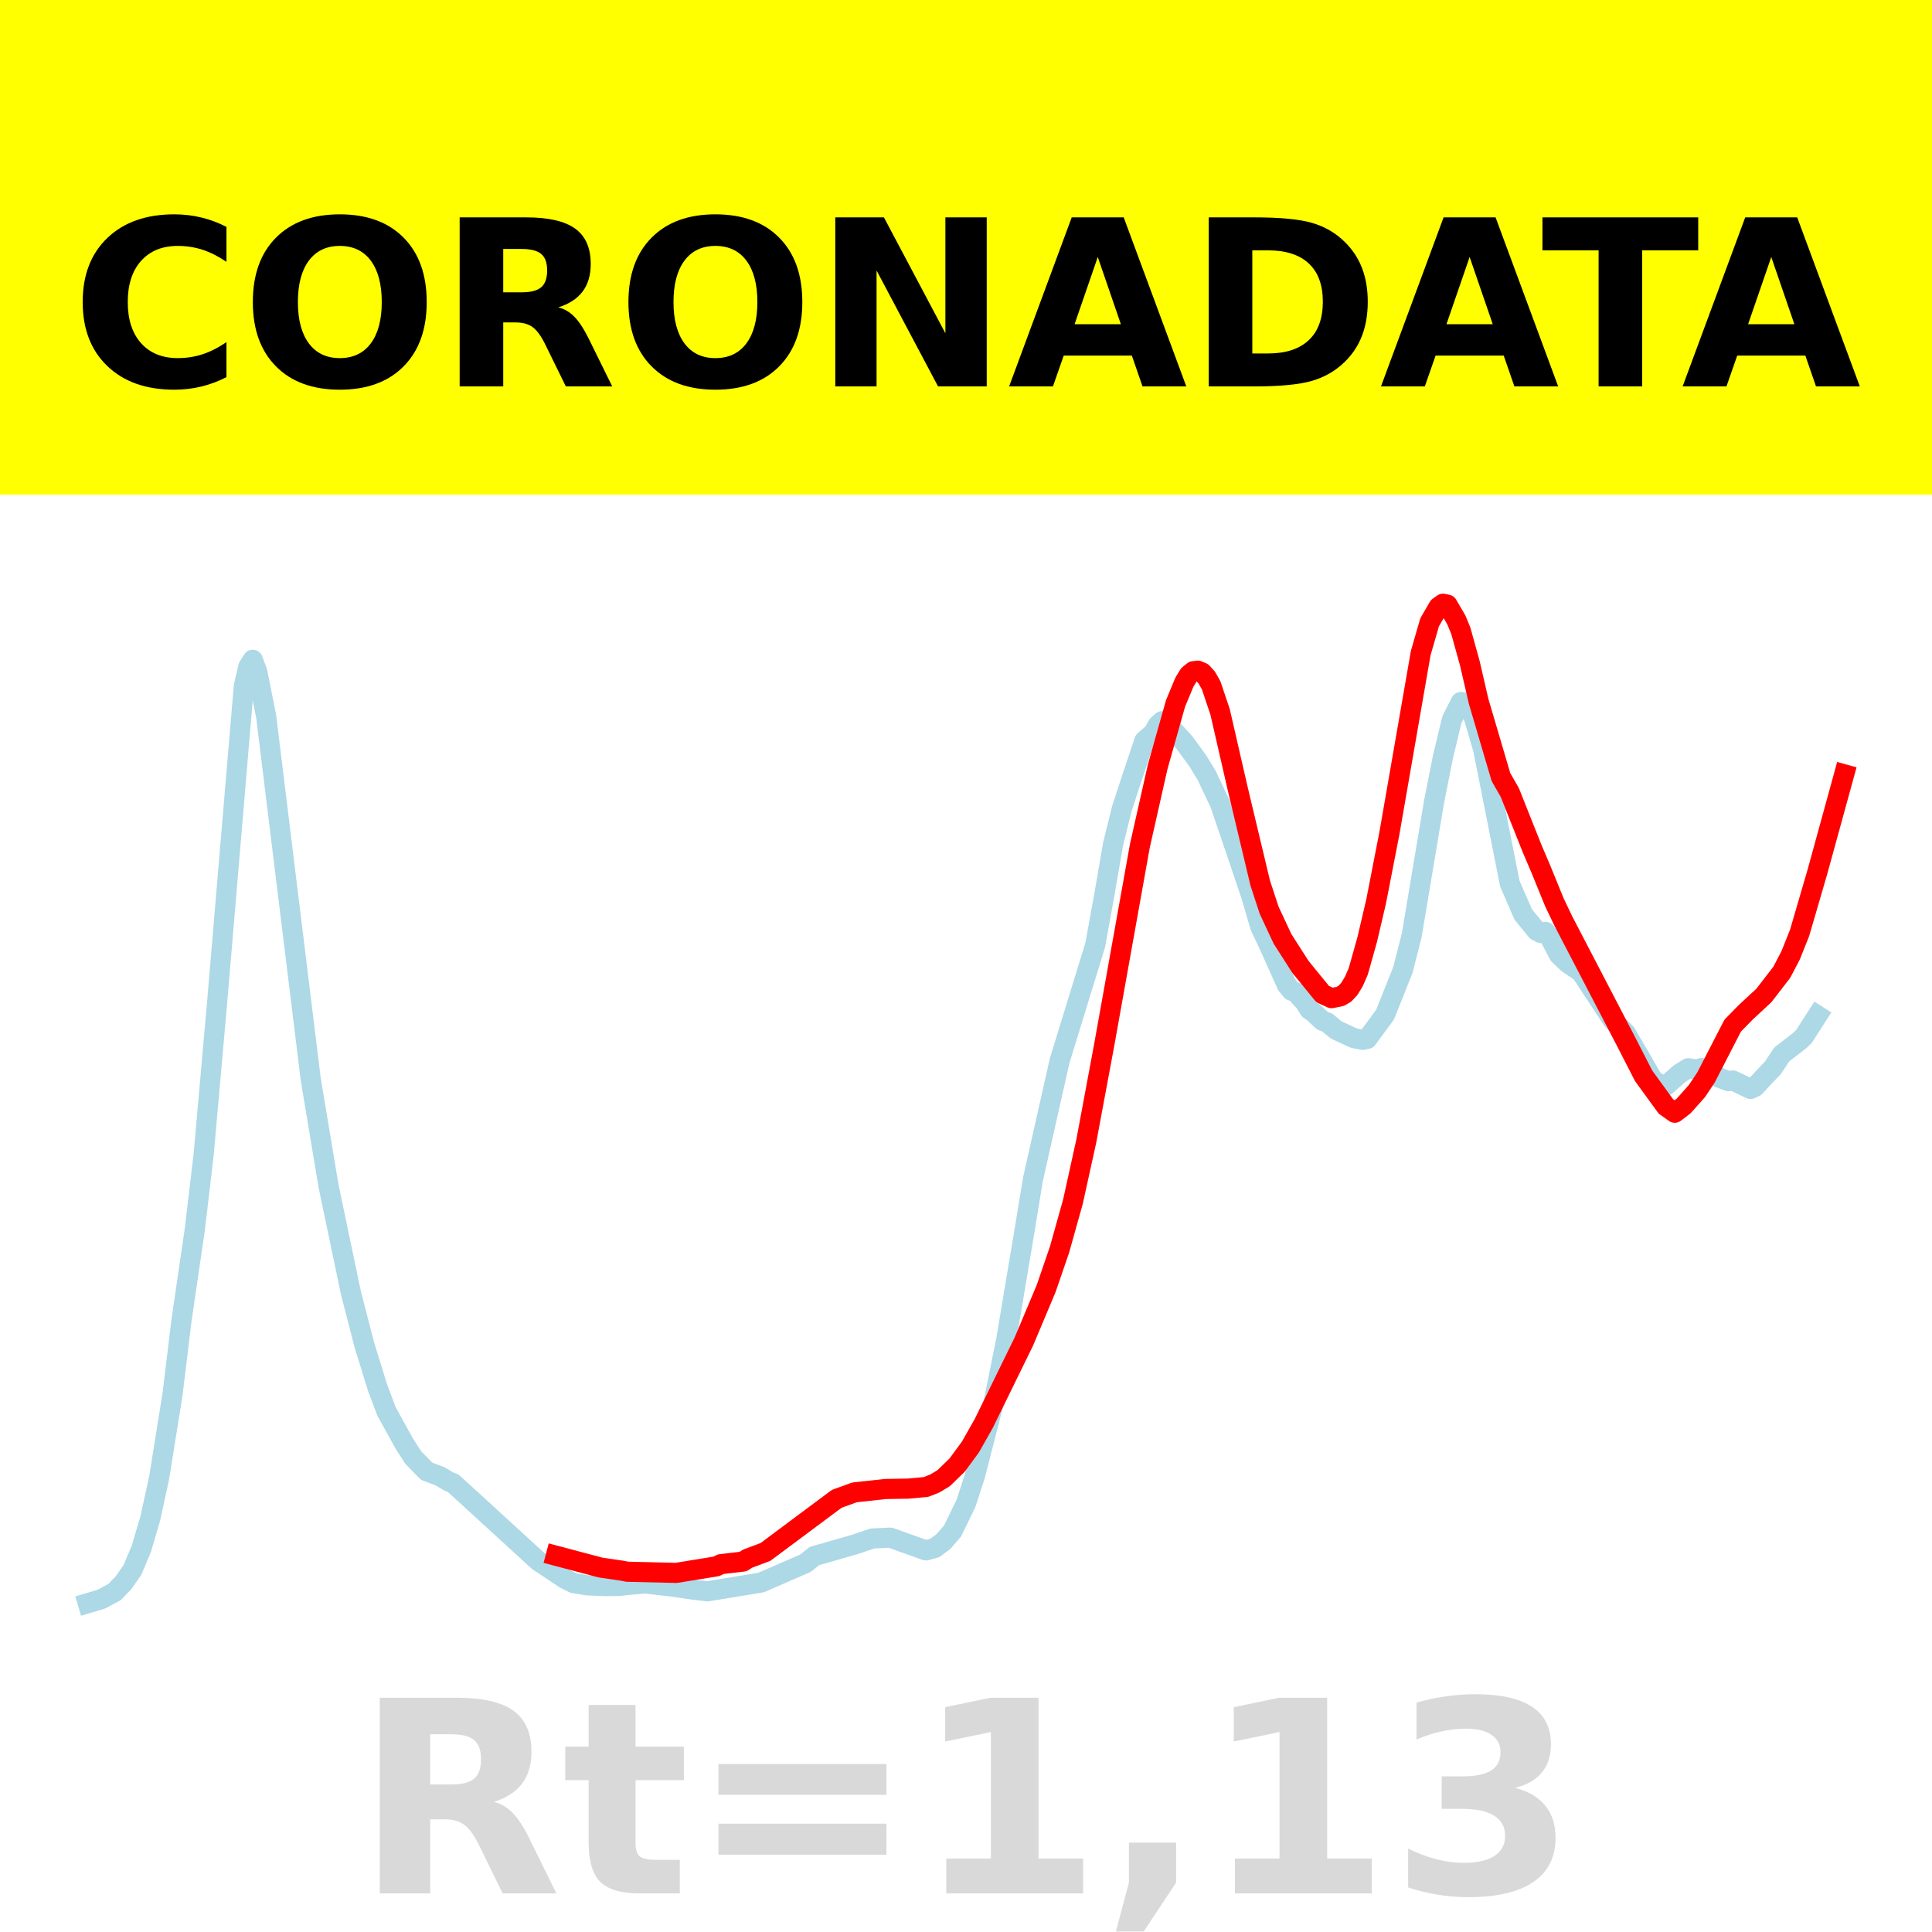
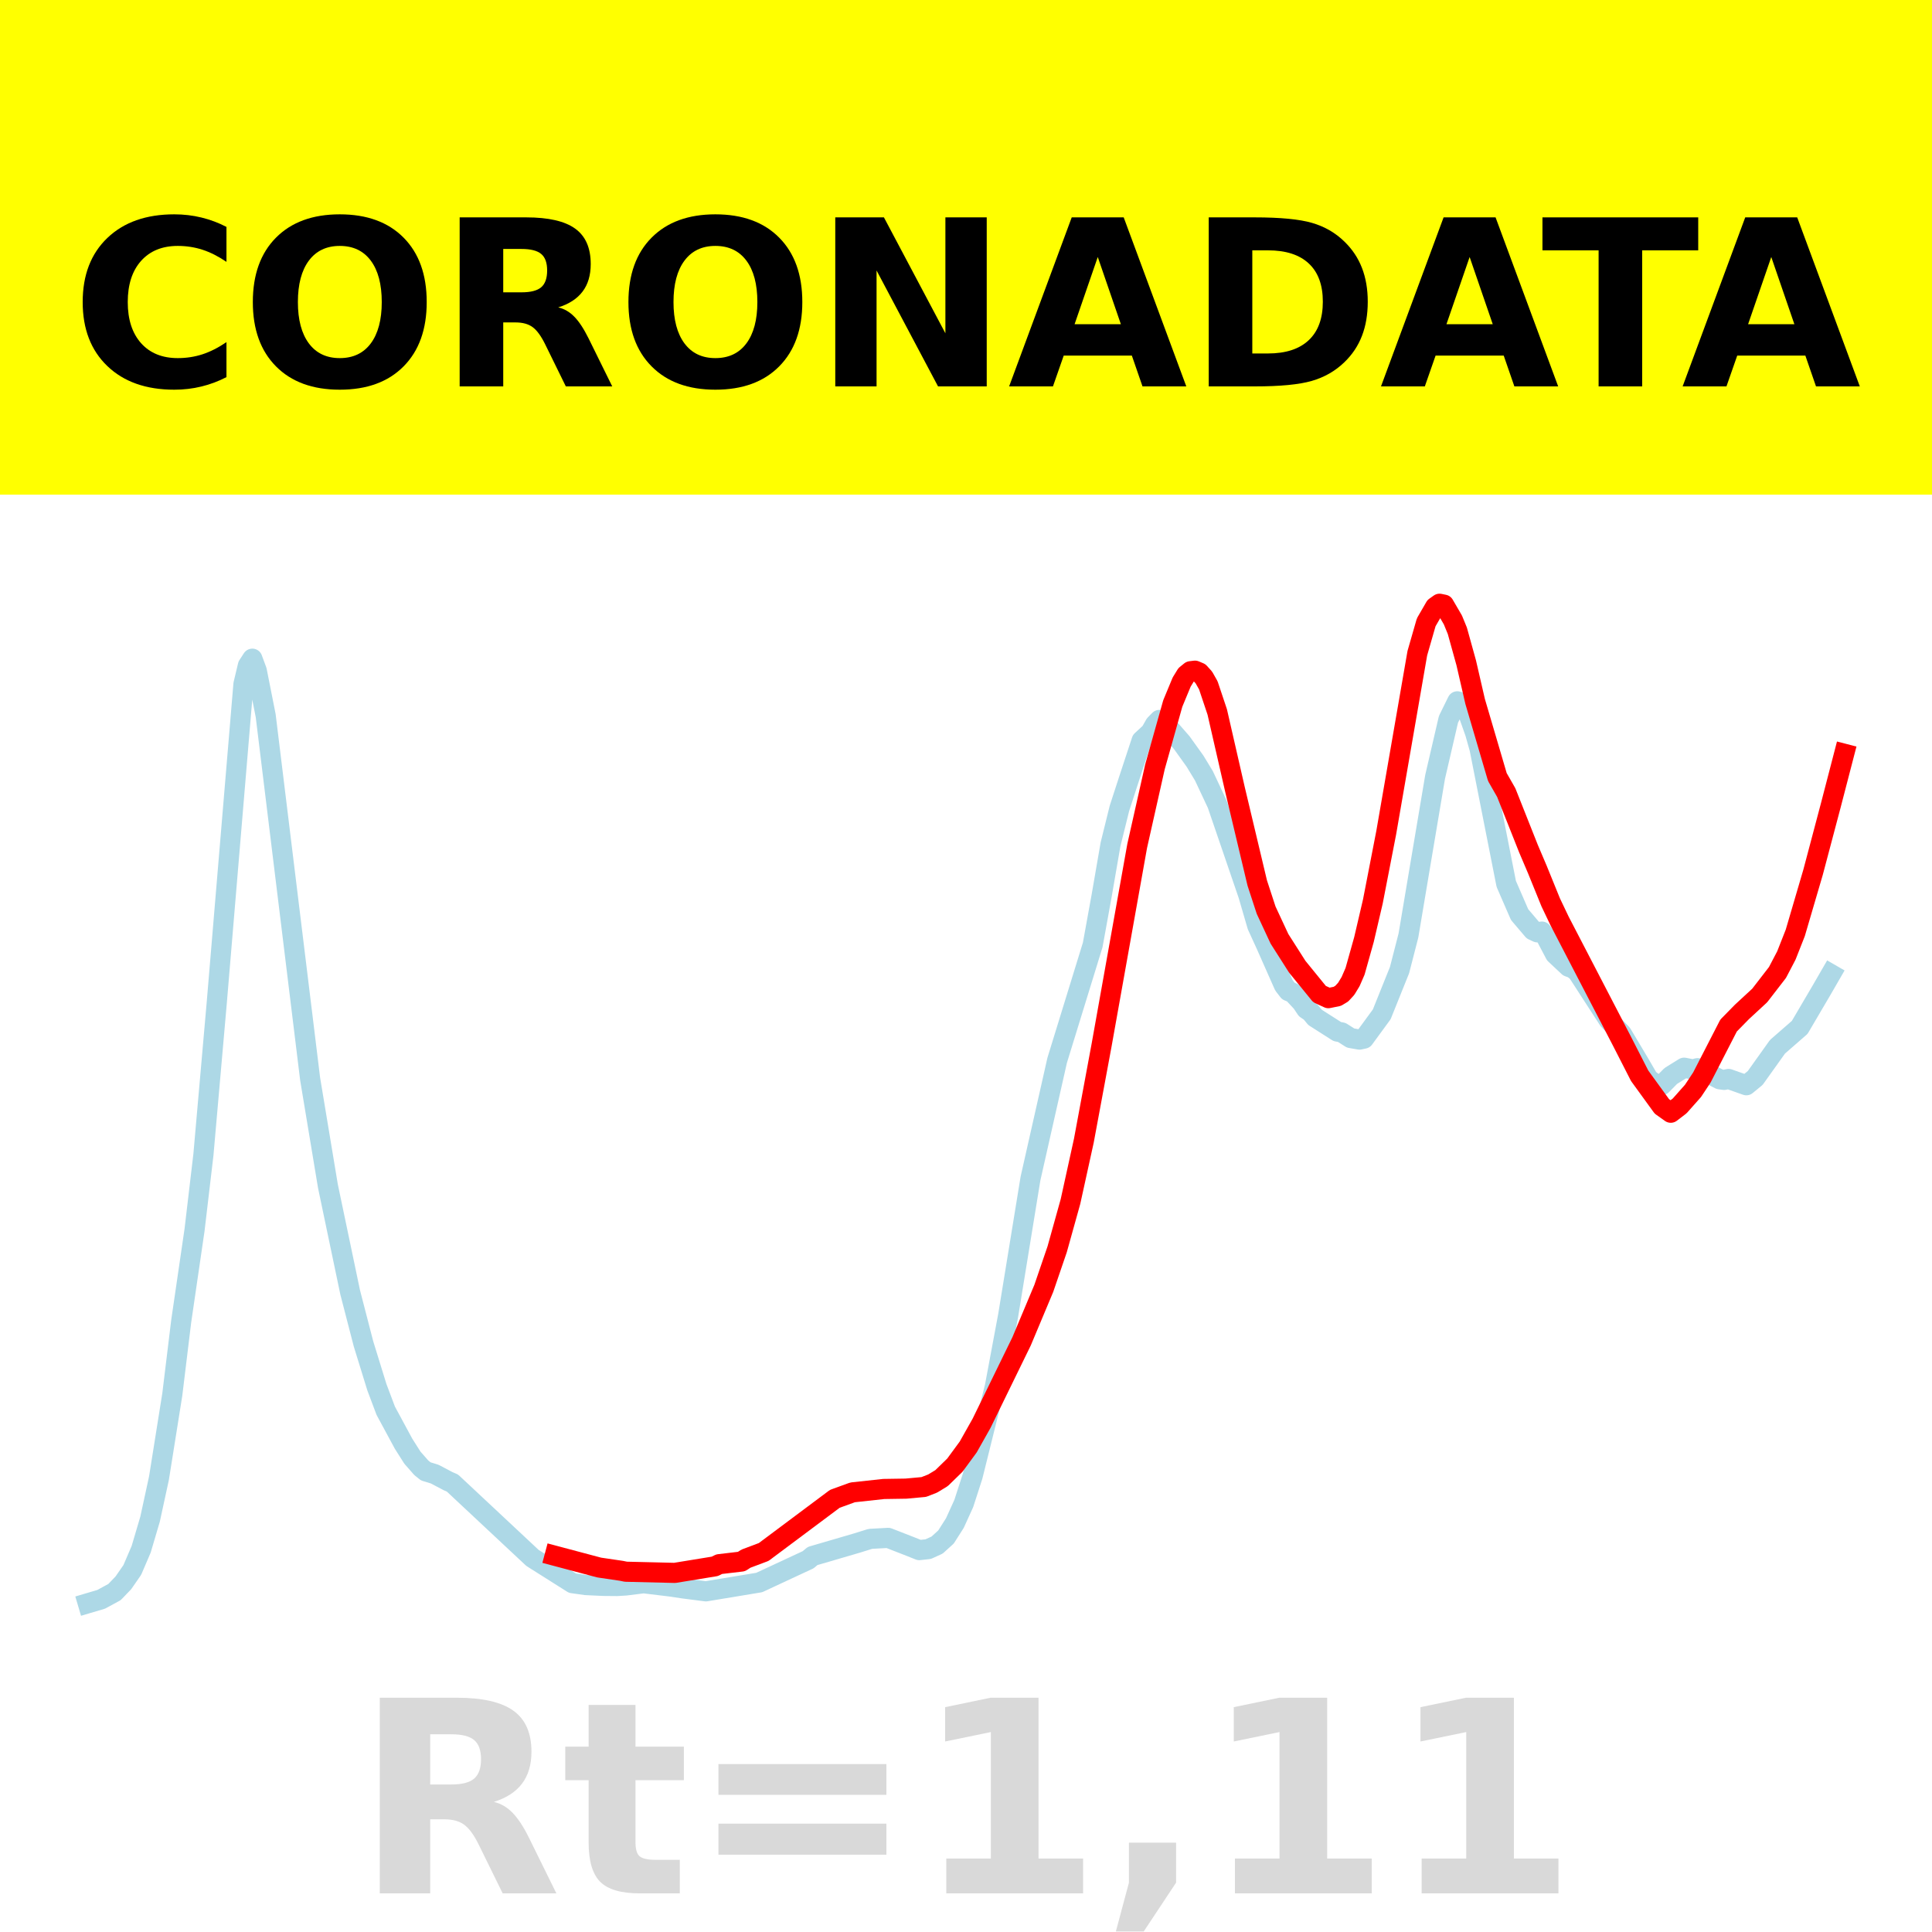
<svg xmlns="http://www.w3.org/2000/svg" xmlns:xlink="http://www.w3.org/1999/xlink" height="144pt" version="1.1" viewBox="0 0 144 144" width="144pt">
  <defs>
    <style type="text/css">*{stroke-linecap:butt;stroke-linejoin:round;}</style>
  </defs>
  <g id="figure_1">
    <g id="patch_1">
      <path d="M 0 144  L 144 144  L 144 0  L 0 0  z " style="fill:#ffffff;" />
    </g>
    <g id="axes_1">
      <g id="patch_2">
        <path d="M 0 144  L 144 144  L 144 0  L 0 0  z " style="fill:#ffffff;" />
      </g>
      <g id="line2d_1">
-         <path clip-path="url(#p23872a51b7)" d="M 6.545 119.494  L 7.542 119.197  L 8.539 118.663  L 9.204 117.971  L 9.868 117.016  L 10.533 115.442  L 11.197 113.186  L 11.862 110.146  L 12.858 103.93  L 13.523 98.448  L 14.52 91.638  L 15.184 86.002  L 16.181 74.735  L 18.174 51.135  L 18.507 49.704  L 18.839 49.176  L 19.171 50.055  L 19.836 53.376  L 23.158 80.426  L 24.487 88.397  L 26.149 96.338  L 27.145 100.2  L 28.142 103.435  L 28.807 105.197  L 30.136 107.602  L 30.8 108.638  L 31.797 109.656  L 32.794 110.035  L 33.458 110.427  L 33.79 110.56  L 40.103 116.338  L 42.097 117.671  L 42.761 118  L 43.758 118.16  L 45.087 118.217  L 46.084 118.21  L 47.081 118.105  L 48.078 118.02  L 50.071 118.249  L 51.732 118.489  L 52.729 118.608  L 56.716 117.956  L 60.039 116.512  L 60.703 115.976  L 63.694 115.12  L 65.023 114.67  L 66.352 114.606  L 69.01 115.558  L 69.674 115.378  L 70.339 114.88  L 71.003 114.103  L 72 112.045  L 72.665 110.004  L 73.994 104.84  L 74.99 99.909  L 76.319 91.982  L 76.984 87.925  L 78.977 79.068  L 81.635 70.423  L 82.3 66.743  L 82.964 62.903  L 83.629 60.233  L 84.293 58.205  L 85.29 55.219  L 85.955 54.639  L 86.287 54.05  L 86.619 53.752  L 86.952 53.892  L 88.281 55.345  L 89.277 56.712  L 89.942 57.807  L 90.939 59.913  L 93.264 66.777  L 93.929 69.061  L 94.593 70.467  L 95.922 73.431  L 96.255 73.835  L 96.587 73.968  L 97.251 74.701  L 97.584 75.238  L 97.916 75.473  L 98.581 76.092  L 98.913 76.202  L 99.577 76.757  L 100.906 77.376  L 101.571 77.505  L 101.903 77.434  L 103.232 75.63  L 104.561 72.299  L 105.226 69.69  L 106.222 63.732  L 106.887 59.751  L 107.551 56.41  L 108.216 53.635  L 108.88 52.325  L 109.213 52.364  L 109.545 52.779  L 109.877 53.548  L 110.542 55.825  L 112.535 65.864  L 113.532 68.16  L 114.529 69.374  L 114.861 69.549  L 115.193 69.457  L 115.526 69.893  L 116.19 71.159  L 116.855 71.795  L 117.851 72.472  L 120.177 76.011  L 121.174 77.002  L 122.503 79.269  L 123.168 80.43  L 123.832 80.94  L 124.164 80.925  L 125.161 80.042  L 125.826 79.622  L 126.49 79.718  L 126.822 79.606  L 127.487 79.818  L 128.151 80.328  L 128.816 80.581  L 129.148 80.528  L 130.477 81.165  L 130.809 81.011  L 131.474 80.287  L 132.138 79.596  L 132.803 78.59  L 134.132 77.564  L 134.464 77.238  L 135.461 75.688  L 135.461 75.688  " style="fill:none;stroke:#add8e6;stroke-linecap:square;stroke-width:1.5;" />
+         <path clip-path="url(#peca8cdb8fb)" d="M 6.545 119.499  L 7.54 119.204  L 8.534 118.664  L 9.197 117.973  L 9.86 117.016  L 10.522 115.473  L 11.185 113.23  L 11.848 110.175  L 12.842 103.937  L 13.505 98.485  L 14.499 91.681  L 15.162 86.057  L 16.157 74.723  L 18.145 50.995  L 18.476 49.605  L 18.808 49.095  L 19.139 49.99  L 19.802 53.337  L 23.116 80.423  L 24.442 88.411  L 26.099 96.322  L 27.093 100.164  L 28.087 103.384  L 28.75 105.147  L 30.076 107.602  L 30.739 108.647  L 31.402 109.401  L 31.733 109.667  L 32.396 109.87  L 33.39 110.394  L 33.722 110.538  L 39.687 116.117  L 42.67 118.002  L 43.664 118.142  L 44.99 118.203  L 45.984 118.212  L 46.647 118.172  L 47.972 118.006  L 49.961 118.248  L 50.955 118.396  L 52.612 118.609  L 56.589 117.951  L 60.235 116.254  L 60.566 115.976  L 63.88 115.007  L 64.875 114.697  L 66.2 114.625  L 67.857 115.271  L 68.52 115.536  L 69.183 115.463  L 69.846 115.161  L 70.509 114.56  L 71.171 113.519  L 71.834 112.063  L 72.497 110.01  L 74.154 103.338  L 75.148 98.016  L 76.806 87.843  L 78.794 79.034  L 81.445 70.426  L 82.108 66.772  L 82.771 62.938  L 83.434 60.258  L 84.097 58.217  L 85.091 55.195  L 85.754 54.581  L 86.085 53.998  L 86.417 53.659  L 86.748 53.824  L 88.074 55.343  L 89.068 56.73  L 89.731 57.82  L 90.725 59.937  L 93.045 66.719  L 93.708 68.996  L 94.371 70.448  L 95.696 73.441  L 96.028 73.869  L 96.359 74.002  L 97.022 74.713  L 97.353 75.207  L 97.685 75.432  L 98.016 75.83  L 99.673 76.887  L 100.005 76.95  L 100.667 77.37  L 101.33 77.485  L 101.662 77.414  L 102.987 75.603  L 104.313 72.306  L 104.976 69.729  L 105.639 65.782  L 106.964 57.907  L 107.959 53.618  L 108.621 52.272  L 108.953 52.371  L 109.284 52.749  L 109.947 54.624  L 110.278 55.8  L 112.267 65.88  L 113.261 68.167  L 114.255 69.336  L 114.587 69.491  L 114.918 69.434  L 115.25 69.864  L 115.913 71.124  L 116.907 72.055  L 117.238 72.176  L 117.57 72.439  L 119.89 76.019  L 120.884 77.058  L 122.209 79.281  L 122.872 80.423  L 123.535 80.903  L 123.867 80.871  L 124.529 80.198  L 125.524 79.58  L 126.186 79.709  L 126.518 79.616  L 126.849 79.665  L 127.512 80.099  L 128.175 80.444  L 128.506 80.49  L 128.838 80.419  L 130.163 80.888  L 130.826 80.342  L 132.483 78.02  L 134.14 76.575  L 135.797 73.754  L 136.46 72.606  L 136.46 72.606  " style="fill:none;stroke:#add8e6;stroke-linecap:square;stroke-width:1.5;" />
      </g>
      <g id="line2d_2">
-         <path clip-path="url(#p23872a51b7)" d="M 41.432 115.954  L 44.755 116.835  L 46.416 117.079  L 46.748 117.147  L 50.403 117.234  L 53.394 116.747  L 53.726 116.584  L 55.387 116.389  L 55.719 116.175  L 57.048 115.676  L 62.365 111.714  L 63.694 111.232  L 66.019 110.98  L 67.681 110.954  L 69.01 110.832  L 69.674 110.574  L 70.339 110.172  L 71.335 109.204  L 72.332 107.848  L 73.329 106.084  L 76.319 99.976  L 77.981 96.024  L 78.977 93.117  L 79.974 89.553  L 80.971 85.023  L 82.3 77.888  L 84.958 63.05  L 86.287 57.151  L 87.616 52.437  L 88.281 50.837  L 88.613 50.297  L 88.945 50.029  L 89.277 49.988  L 89.61 50.129  L 89.942 50.496  L 90.274 51.082  L 90.939 53.062  L 92.268 58.853  L 93.929 65.815  L 94.593 67.841  L 95.59 69.976  L 96.919 72.055  L 98.581 74.092  L 99.245 74.397  L 99.91 74.261  L 100.242 74.062  L 100.574 73.704  L 100.906 73.159  L 101.239 72.394  L 101.903 70.031  L 102.568 67.191  L 103.564 62.072  L 105.89 48.686  L 106.555 46.383  L 107.219 45.237  L 107.551 45  L 107.884 45.068  L 108.548 46.206  L 108.88 47.013  L 109.545 49.405  L 110.21 52.28  L 111.871 57.916  L 112.535 59.076  L 114.197 63.254  L 114.861 64.813  L 115.858 67.258  L 116.522 68.648  L 121.174 77.587  L 122.503 80.18  L 124.164 82.465  L 124.829 82.936  L 125.493 82.429  L 126.49 81.309  L 127.155 80.309  L 129.148 76.438  L 130.145 75.424  L 131.474 74.192  L 132.803 72.468  L 133.467 71.197  L 134.132 69.531  L 135.461 64.975  L 137.455 57.715  L 137.455 57.715  " style="fill:none;stroke:#ff0000;stroke-linecap:square;stroke-width:1.5;" />
+         <path clip-path="url(#peca8cdb8fb)" d="M 41.344 115.954  L 44.658 116.835  L 46.315 117.079  L 46.647 117.147  L 50.292 117.234  L 53.275 116.747  L 53.606 116.584  L 55.264 116.389  L 55.595 116.175  L 56.921 115.676  L 62.223 111.714  L 63.549 111.232  L 65.869 110.98  L 67.526 110.954  L 68.852 110.832  L 69.514 110.574  L 70.177 110.172  L 71.171 109.204  L 72.166 107.848  L 73.16 106.084  L 76.143 99.976  L 77.8 96.024  L 78.794 93.117  L 79.788 89.553  L 80.783 85.023  L 82.108 77.888  L 84.759 63.05  L 86.085 57.151  L 87.411 52.437  L 88.074 50.837  L 88.405 50.297  L 88.736 50.029  L 89.068 49.988  L 89.399 50.129  L 89.731 50.496  L 90.062 51.082  L 90.725 53.062  L 92.051 58.853  L 93.708 65.815  L 94.371 67.841  L 95.365 69.976  L 96.69 72.055  L 98.348 74.092  L 99.01 74.397  L 99.673 74.261  L 100.005 74.062  L 100.336 73.704  L 100.667 73.159  L 100.999 72.394  L 101.662 70.031  L 102.325 67.191  L 103.319 62.072  L 105.639 48.686  L 106.301 46.383  L 106.964 45.237  L 107.296 45  L 107.627 45.068  L 108.29 46.206  L 108.621 47.013  L 109.284 49.405  L 109.947 52.28  L 111.604 57.916  L 112.267 59.076  L 113.924 63.254  L 114.587 64.813  L 115.581 67.258  L 116.244 68.648  L 120.884 77.587  L 122.209 80.18  L 123.867 82.465  L 124.529 82.936  L 125.192 82.429  L 126.186 81.309  L 126.849 80.309  L 128.838 76.438  L 129.832 75.424  L 131.158 74.198  L 132.483 72.483  L 133.146 71.215  L 133.809 69.532  L 135.135 65.014  L 136.46 60.013  L 137.455 56.182  L 137.455 56.182  " style="fill:none;stroke:#ff0000;stroke-linecap:square;stroke-width:1.5;" />
      </g>
      <g id="patch_3">
        <path d="M 0 144  L 0 0  " style="fill:none;stroke:#ffffff;stroke-linecap:square;stroke-linejoin:miter;stroke-width:0.8;" />
      </g>
      <g id="patch_4">
        <path d="M 144 144  L 144 0  " style="fill:none;stroke:#ffffff;stroke-linecap:square;stroke-linejoin:miter;stroke-width:0.8;" />
      </g>
      <g id="patch_5">
        <path d="M 0 144  L 144 144  " style="fill:none;stroke:#ffffff;stroke-linecap:square;stroke-linejoin:miter;stroke-width:0.8;" />
      </g>
      <g id="patch_6">
        <path d="M 0 0  L 144 0  " style="fill:none;stroke:#ffffff;stroke-linecap:square;stroke-linejoin:miter;stroke-width:0.8;" />
      </g>
    </g>
    <g id="text_1">
      <g id="patch_7">
        <path d="M -64.848 36.368  L 208.848 36.368  L 208.848 -7.654  L -64.848 -7.654  z " style="fill:#ffff00;stroke:#ffff00;stroke-linejoin:miter;" />
      </g>
      <g transform="translate(72 9.45018)scale(0.1728 -0.1728)" />
      <g transform="translate(-60.87375 28.8)scale(0.1728 -0.1728)">
        <defs>
          <path id="DejaVuSans-Bold-32" />
          <path d="M 67 4  Q 61.812 1.312 56.203 -0.047  Q 50.594 -1.422 44.484 -1.422  Q 26.266 -1.422 15.625 8.766  Q 4.984 18.953 4.984 36.375  Q 4.984 53.859 15.625 64.031  Q 26.266 74.219 44.484 74.219  Q 50.594 74.219 56.203 72.844  Q 61.812 71.484 67 68.797  L 67 53.719  Q 61.766 57.281 56.688 58.938  Q 51.609 60.594 46 60.594  Q 35.938 60.594 30.172 54.141  Q 24.422 47.703 24.422 36.375  Q 24.422 25.094 30.172 18.641  Q 35.938 12.203 46 12.203  Q 51.609 12.203 56.688 13.859  Q 61.766 15.531 67 19.094  z " id="DejaVuSans-Bold-67" />
          <path d="M 42.484 60.594  Q 33.891 60.594 29.156 54.25  Q 24.422 47.906 24.422 36.375  Q 24.422 24.906 29.156 18.547  Q 33.891 12.203 42.484 12.203  Q 51.125 12.203 55.859 18.547  Q 60.594 24.906 60.594 36.375  Q 60.594 47.906 55.859 54.25  Q 51.125 60.594 42.484 60.594  z M 42.484 74.219  Q 60.062 74.219 70.016 64.156  Q 79.984 54.109 79.984 36.375  Q 79.984 18.703 70.016 8.641  Q 60.062 -1.422 42.484 -1.422  Q 24.953 -1.422 14.969 8.641  Q 4.984 18.703 4.984 36.375  Q 4.984 54.109 14.969 64.156  Q 24.953 74.219 42.484 74.219  z " id="DejaVuSans-Bold-79" />
          <path d="M 35.891 40.578  Q 41.797 40.578 44.359 42.766  Q 46.922 44.969 46.922 50  Q 46.922 54.984 44.359 57.125  Q 41.797 59.281 35.891 59.281  L 27.984 59.281  L 27.984 40.578  z M 27.984 27.594  L 27.984 0  L 9.188 0  L 9.188 72.906  L 37.891 72.906  Q 52.297 72.906 59 68.062  Q 65.719 63.234 65.719 52.781  Q 65.719 45.562 62.219 40.922  Q 58.734 36.281 51.703 34.078  Q 55.562 33.203 58.609 30.094  Q 61.672 27 64.797 20.703  L 75 0  L 54.984 0  L 46.094 18.109  Q 43.406 23.578 40.641 25.578  Q 37.891 27.594 33.297 27.594  z " id="DejaVuSans-Bold-82" />
          <path d="M 9.188 72.906  L 30.172 72.906  L 56.688 22.906  L 56.688 72.906  L 74.516 72.906  L 74.516 0  L 53.516 0  L 27 50  L 27 0  L 9.188 0  z " id="DejaVuSans-Bold-78" />
          <path d="M 53.422 13.281  L 24.031 13.281  L 19.391 0  L 0.484 0  L 27.484 72.906  L 49.906 72.906  L 76.906 0  L 58.016 0  z M 28.719 26.812  L 48.688 26.812  L 38.719 55.812  z " id="DejaVuSans-Bold-65" />
          <path d="M 27.984 58.688  L 27.984 14.203  L 34.719 14.203  Q 46.234 14.203 52.312 19.922  Q 58.406 25.641 58.406 36.531  Q 58.406 47.359 52.344 53.016  Q 46.297 58.688 34.719 58.688  z M 9.188 72.906  L 29 72.906  Q 45.609 72.906 53.734 70.531  Q 61.859 68.172 67.672 62.5  Q 72.797 57.562 75.281 51.109  Q 77.781 44.672 77.781 36.531  Q 77.781 28.266 75.281 21.797  Q 72.797 15.328 67.672 10.406  Q 61.812 4.734 53.609 2.359  Q 45.406 0 29 0  L 9.188 0  z " id="DejaVuSans-Bold-68" />
          <path d="M 0.484 72.906  L 67.672 72.906  L 67.672 58.688  L 43.5 58.688  L 43.5 0  L 24.703 0  L 24.703 58.688  L 0.484 58.688  z " id="DejaVuSans-Bold-84" />
        </defs>
        <use xlink:href="#DejaVuSans-Bold-32" />
        <use x="34.814" xlink:href="#DejaVuSans-Bold-32" />
        <use x="69.629" xlink:href="#DejaVuSans-Bold-32" />
        <use x="104.443" xlink:href="#DejaVuSans-Bold-32" />
        <use x="139.258" xlink:href="#DejaVuSans-Bold-32" />
        <use x="174.072" xlink:href="#DejaVuSans-Bold-32" />
        <use x="208.887" xlink:href="#DejaVuSans-Bold-32" />
        <use x="243.701" xlink:href="#DejaVuSans-Bold-32" />
        <use x="278.516" xlink:href="#DejaVuSans-Bold-32" />
        <use x="313.33" xlink:href="#DejaVuSans-Bold-32" />
        <use x="348.145" xlink:href="#DejaVuSans-Bold-32" />
        <use x="382.959" xlink:href="#DejaVuSans-Bold-67" />
        <use x="456.348" xlink:href="#DejaVuSans-Bold-79" />
        <use x="541.357" xlink:href="#DejaVuSans-Bold-82" />
        <use x="618.359" xlink:href="#DejaVuSans-Bold-79" />
        <use x="703.369" xlink:href="#DejaVuSans-Bold-78" />
        <use x="787.061" xlink:href="#DejaVuSans-Bold-65" />
        <use x="864.453" xlink:href="#DejaVuSans-Bold-68" />
        <use x="947.461" xlink:href="#DejaVuSans-Bold-65" />
        <use x="1017.104" xlink:href="#DejaVuSans-Bold-84" />
        <use x="1077.566" xlink:href="#DejaVuSans-Bold-65" />
        <use x="1154.959" xlink:href="#DejaVuSans-Bold-32" />
        <use x="1189.773" xlink:href="#DejaVuSans-Bold-32" />
        <use x="1224.588" xlink:href="#DejaVuSans-Bold-32" />
        <use x="1259.402" xlink:href="#DejaVuSans-Bold-32" />
        <use x="1294.217" xlink:href="#DejaVuSans-Bold-32" />
        <use x="1329.031" xlink:href="#DejaVuSans-Bold-32" />
        <use x="1363.846" xlink:href="#DejaVuSans-Bold-32" />
        <use x="1398.66" xlink:href="#DejaVuSans-Bold-32" />
        <use x="1433.475" xlink:href="#DejaVuSans-Bold-32" />
        <use x="1468.289" xlink:href="#DejaVuSans-Bold-32" />
        <use x="1503.104" xlink:href="#DejaVuSans-Bold-32" />
      </g>
    </g>
    <g id="text_2">
      <g style="fill:#808080;opacity:0.3;" transform="translate(26.46875 141.12)scale(0.2 -0.2)">
        <defs>
          <path d="M 27.484 70.219  L 27.484 54.688  L 45.516 54.688  L 45.516 42.188  L 27.484 42.188  L 27.484 19  Q 27.484 15.188 29 13.844  Q 30.516 12.5 35.016 12.5  L 44 12.5  L 44 0  L 29 0  Q 18.656 0 14.328 4.312  Q 10.016 8.641 10.016 19  L 10.016 42.188  L 1.312 42.188  L 1.312 54.688  L 10.016 54.688  L 10.016 70.219  z " id="DejaVuSans-Bold-116" />
          <path d="M 10.594 48.188  L 73.188 48.188  L 73.188 36.719  L 10.594 36.719  z M 10.594 25.984  L 73.188 25.984  L 73.188 14.406  L 10.594 14.406  z " id="DejaVuSans-Bold-61" />
          <path d="M 11.719 12.984  L 28.328 12.984  L 28.328 60.109  L 11.281 56.594  L 11.281 69.391  L 28.219 72.906  L 46.094 72.906  L 46.094 12.984  L 62.703 12.984  L 62.703 0  L 11.719 0  z " id="DejaVuSans-Bold-49" />
          <path d="M 10.203 18.891  L 27.781 18.891  L 27.781 4  L 15.719 -14.203  L 5.328 -14.203  L 10.203 4  z " id="DejaVuSans-Bold-44" />
-           <path d="M 46.578 39.312  Q 53.953 37.406 57.781 32.688  Q 61.625 27.984 61.625 20.703  Q 61.625 9.859 53.312 4.219  Q 45.016 -1.422 29.109 -1.422  Q 23.484 -1.422 17.844 -0.516  Q 12.203 0.391 6.688 2.203  L 6.688 16.703  Q 11.969 14.062 17.156 12.719  Q 22.359 11.375 27.391 11.375  Q 34.859 11.375 38.844 13.953  Q 42.828 16.547 42.828 21.391  Q 42.828 26.375 38.75 28.938  Q 34.672 31.5 26.703 31.5  L 19.188 31.5  L 19.188 43.609  L 27.094 43.609  Q 34.188 43.609 37.641 45.828  Q 41.109 48.047 41.109 52.594  Q 41.109 56.781 37.734 59.078  Q 34.375 61.375 28.219 61.375  Q 23.688 61.375 19.047 60.344  Q 14.406 59.328 9.812 57.328  L 9.812 71.094  Q 15.375 72.656 20.844 73.438  Q 26.312 74.219 31.594 74.219  Q 45.797 74.219 52.844 69.547  Q 59.906 64.891 59.906 55.516  Q 59.906 49.125 56.531 45.047  Q 53.172 40.969 46.578 39.312  z " id="DejaVuSans-Bold-51" />
        </defs>
        <use xlink:href="#DejaVuSans-Bold-82" />
        <use x="77.002" xlink:href="#DejaVuSans-Bold-116" />
        <use x="124.805" xlink:href="#DejaVuSans-Bold-61" />
        <use x="208.594" xlink:href="#DejaVuSans-Bold-49" />
        <use x="278.174" xlink:href="#DejaVuSans-Bold-44" />
        <use x="316.162" xlink:href="#DejaVuSans-Bold-49" />
-         <use x="385.742" xlink:href="#DejaVuSans-Bold-51" />
+         <use x="385.742" xlink:href="#DejaVuSans-Bold-49" />
      </g>
    </g>
  </g>
  <defs>
-     <clipPath id="p23872a51b7">
+     <clipPath id="peca8cdb8fb">
      <rect height="144" width="144" x="0" y="0" />
    </clipPath>
  </defs>
</svg>
